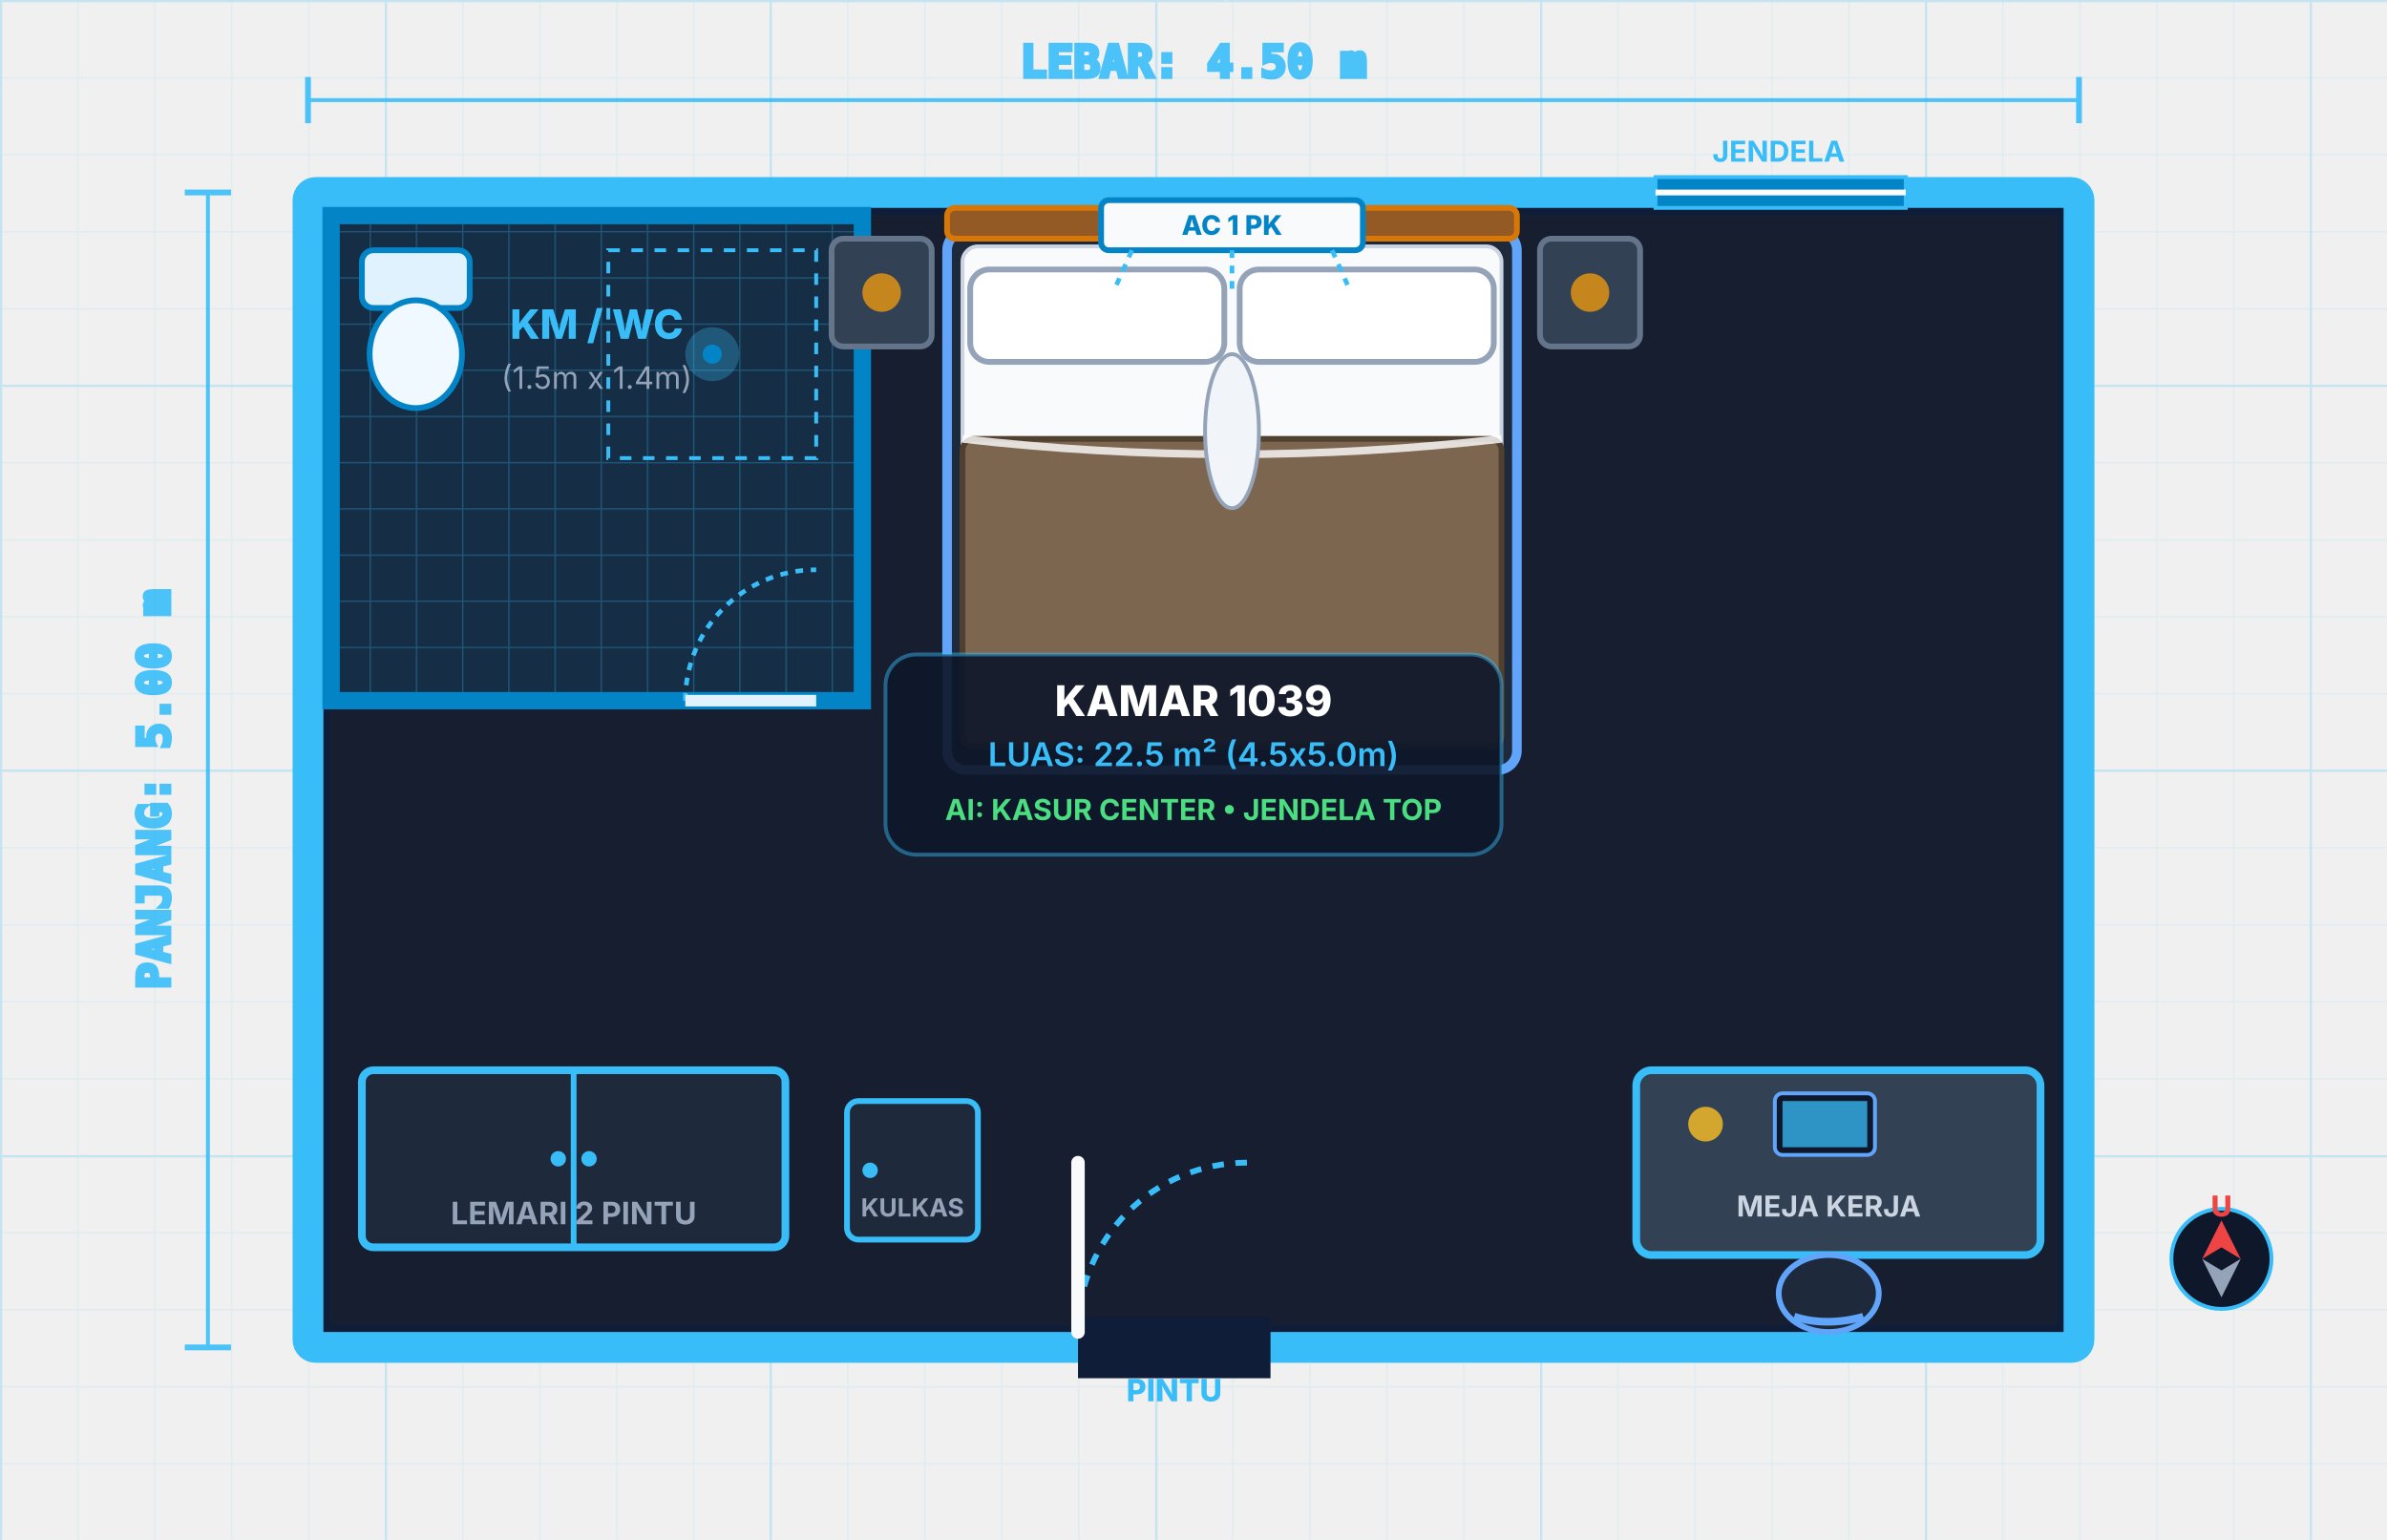
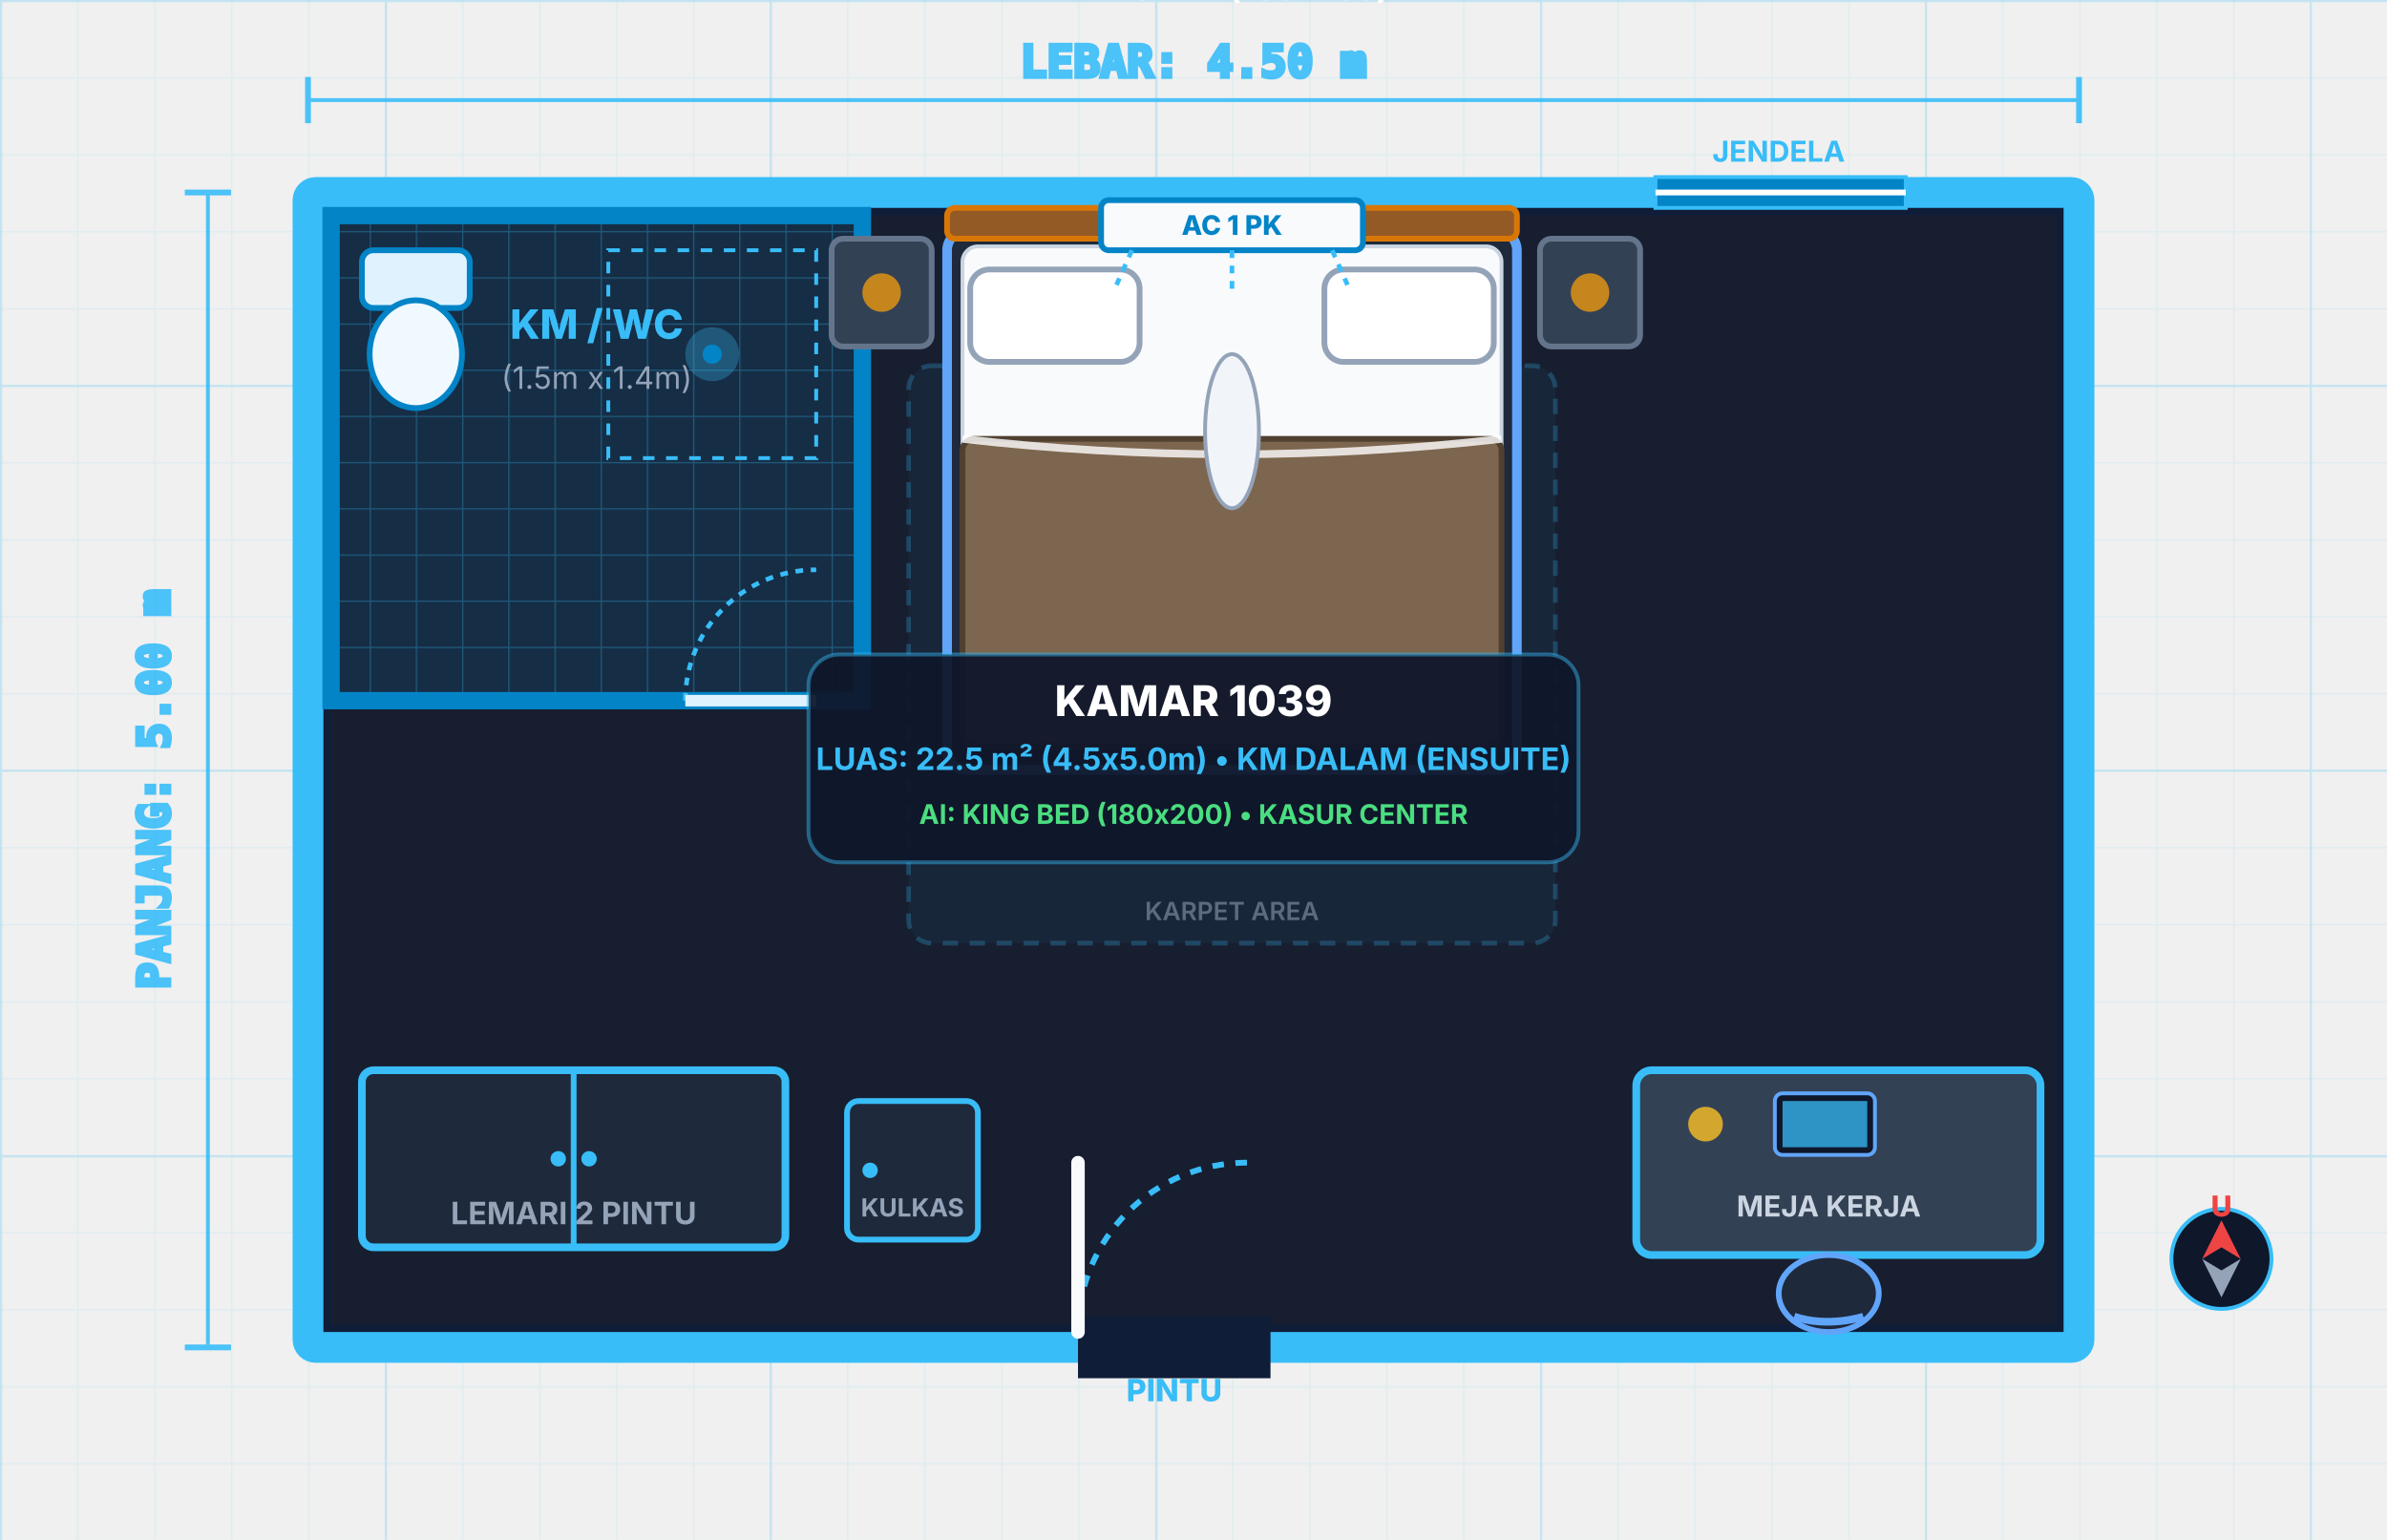
<svg xmlns="http://www.w3.org/2000/svg" viewBox="0 0 620 400" width="100%" height="100%" style="background:#0b1329; border-radius:12px; font-family:'Inter',system-ui,sans-serif;">
  <defs>
    <pattern id="grid_s_489" width="20" height="20" patternUnits="userSpaceOnUse">
      <path d="M 20 0 L 0 0 0 20" fill="none" stroke="rgba(56, 189, 248, 0.08)" stroke-width="0.8" />
    </pattern>
    <pattern id="grid_m_489" width="100" height="100" patternUnits="userSpaceOnUse">
      <path d="M 100 0 L 0 0 0 100" fill="none" stroke="rgba(56, 189, 248, 0.18)" stroke-width="1.2" />
    </pattern>
    <pattern id="tile_489" width="12" height="12" patternUnits="userSpaceOnUse">
      <rect width="12" height="12" fill="rgba(14, 165, 233, 0.12)" />
      <path d="M 12 0 L 0 0 0 12" fill="none" stroke="rgba(56, 189, 248, 0.28)" stroke-width="0.7" />
    </pattern>
  </defs>
  <rect width="620" height="400" fill="url(#grid_s_489)" />
  <rect width="620" height="400" fill="url(#grid_m_489)" />
  <g stroke="#38bdf8" stroke-width="1" opacity="0.9">
    <line x1="80" y1="26" x2="540" y2="26" />
    <line x1="80" y1="20" x2="80" y2="32" stroke-width="1.5" />
    <line x1="540" y1="20" x2="540" y2="32" stroke-width="1.5" />
    <text x="310" y="20" fill="#38bdf8" font-size="11.5" font-weight="700" text-anchor="middle" font-family="monospace">
      LEBAR: 4.50 m
    </text>
  </g>
  <g stroke="#38bdf8" stroke-width="1" opacity="0.9">
    <line x1="54" y1="50" x2="54" y2="350" />
    <line x1="48" y1="50" x2="60" y2="50" stroke-width="1.5" />
    <line x1="48" y1="350" x2="60" y2="350" stroke-width="1.5" />
    <text x="44" y="205" fill="#38bdf8" font-size="11.5" font-weight="700" text-anchor="middle" font-family="monospace" transform="rotate(-90 44 205)">
      PANJANG: 5.00 m
    </text>
  </g>
  <rect x="80" y="50" width="460" height="300" fill="#0f1d38" stroke="#38bdf8" stroke-width="8" rx="2" />
  <rect x="86" y="56" width="448" height="288" fill="#a17e56" opacity="0.22" />
  <rect x="86" y="56" width="448" height="288" fill="rgba(15, 23, 42, 0.75)" />
  <g>
    <rect x="86" y="56" width="138" height="126" fill="url(#tile_489)" stroke="#0284c7" stroke-width="4.5" />
    <text x="155" y="88" fill="#38bdf8" font-size="10.5" font-weight="800" text-anchor="middle">KM / WC</text>
    <text x="155" y="101" fill="#94a3b8" font-size="8" text-anchor="middle">(1.5m x 1.4m)</text>
    <rect x="94" y="65" width="28" height="15" rx="3" fill="#e0f2fe" stroke="#0284c7" stroke-width="1.5" />
    <ellipse cx="108" cy="92" rx="12" ry="14" fill="#f0f9ff" stroke="#0284c7" stroke-width="1.5" />
    <rect x="158" y="65" width="54" height="54" fill="none" stroke="#38bdf8" stroke-width="1" stroke-dasharray="3 3" />
    <circle cx="185" cy="92" r="7" fill="#38bdf8" opacity="0.3" />
    <circle cx="185" cy="92" r="2.5" fill="#0284c7" />
    <path d="M 178 182 A 34 34 0 0 1 212 148" fill="none" stroke="#38bdf8" stroke-width="1.2" stroke-dasharray="2 2" />
    <line x1="178" y1="182" x2="212" y2="182" stroke="#e0f2fe" stroke-width="3" />
  </g>
  <g>
+     <rect x="236" y="95" width="168" height="150" rx="6" fill="rgba(56, 189, 248, 0.05)" stroke="rgba(56, 189, 248, 0.25)" stroke-width="1.2" stroke-dasharray="4 3" />
+     <text x="320.0" y="239" fill="rgba(148, 163, 184, 0.55)" font-size="6.5" font-weight="600" text-anchor="middle">KARPET AREA</text>
+   </g>
+   <g>
    <rect x="246" y="60" width="148" height="140" rx="5" fill="#1e293b" stroke="#60a5fa" stroke-width="2.5" />
    <rect x="246" y="54" width="148" height="8" rx="2" fill="#935a26" stroke="#d97706" stroke-width="1.5" />
    <rect x="250" y="64" width="140" height="128" rx="4" fill="#f8fafc" stroke="#cbd5e1" stroke-width="1" />
    <rect x="250" y="114" width="140" height="80" rx="3" fill="#775f47" stroke="#504030" stroke-width="1.5" fill-opacity="0.95" />
    <path d="M 250 114 Q 320.0 122 390 114" fill="none" stroke="#ffffff" stroke-width="2" opacity="0.8" />
-     <rect x="252" y="70" width="66" height="24" rx="5" fill="#ffffff" stroke="#94a3b8" stroke-width="1.5" />
-     <rect x="322.0" y="70" width="66" height="24" rx="5" fill="#ffffff" stroke="#94a3b8" stroke-width="1.5" />
+     <rect x="252" y="70" width="44" height="24" rx="5" fill="#ffffff" stroke="#94a3b8" stroke-width="1.5" />
+     <rect x="344" y="70" width="44" height="24" rx="5" fill="#ffffff" stroke="#94a3b8" stroke-width="1.5" />
    <ellipse cx="320.0" cy="112" rx="7" ry="20" fill="#f1f5f9" stroke="#94a3b8" stroke-width="1" />
-     <text x="320.0" cy="160" fill="#ffffff" font-size="8.5" font-weight="800" text-anchor="middle">KING BED</text>
+     <text x="320.0" cy="160" fill="#ffffff" font-size="8" font-weight="800" text-anchor="middle">KING BED (180x200)</text>
  </g>
  <rect x="216" y="62" width="26" height="28" rx="3" fill="#334155" stroke="#64748b" stroke-width="1.5" />
  <circle cx="229" cy="76" r="5" fill="#f59e0b" opacity="0.75" />
  <rect x="400" y="62" width="26" height="28" rx="3" fill="#334155" stroke="#64748b" stroke-width="1.5" />
  <circle cx="413" cy="76" r="5" fill="#f59e0b" opacity="0.75" />
  <g>
    <rect x="94" y="278" width="110" height="46" rx="3" fill="#1e293b" stroke="#38bdf8" stroke-width="2" />
    <line x1="149" y1="278" x2="149" y2="324" stroke="#38bdf8" stroke-width="1.5" />
    <circle cx="145" cy="301" r="2" fill="#38bdf8" />
    <circle cx="153" cy="301" r="2" fill="#38bdf8" />
    <text x="149" y="318" fill="#94a3b8" font-size="8" font-weight="700" text-anchor="middle">LEMARI 2 PINTU</text>
  </g>
  <g>
    <rect x="425" y="278" width="105" height="48" rx="4" fill="#334155" stroke="#38bdf8" stroke-width="2" />
    <rect x="461" y="284" width="26" height="16" rx="2" fill="#0f172a" stroke="#60a5fa" stroke-width="1" />
    <rect x="463" y="286" width="22" height="12" fill="#38bdf8" opacity="0.75" />
    <circle cx="443" cy="292" r="4.5" fill="#fbbf24" opacity="0.8" />
    <ellipse cx="475" cy="336" rx="13" ry="10" fill="#1e293b" stroke="#60a5fa" stroke-width="1.5" />
    <path d="M 466 342 C 475 345 484 342 484 342" stroke="#60a5fa" stroke-width="2" fill="none" />
    <text x="475" y="316" fill="#cbd5e1" font-size="7.5" font-weight="700" text-anchor="middle">MEJA KERJA</text>
  </g>
  <g>
    <rect x="286" y="52" width="68" height="13" rx="2" fill="#f8fafc" stroke="#0284c7" stroke-width="1.5" />
    <path d="M 294 65 L 290 74" stroke="#38bdf8" stroke-width="1.2" stroke-dasharray="2 2" />
    <path d="M 320 65 L 320 76" stroke="#38bdf8" stroke-width="1.2" stroke-dasharray="2 2" />
    <path d="M 346 65 L 350 74" stroke="#38bdf8" stroke-width="1.2" stroke-dasharray="2 2" />
    <text x="320" y="61" fill="#0284c7" font-size="7" font-weight="800" text-anchor="middle">AC 1 PK</text>
  </g>
  <g>
    <rect x="220" y="286" width="34" height="36" rx="3" fill="#1e293b" stroke="#38bdf8" stroke-width="1.5" />
    <circle cx="226" cy="304" r="2" fill="#38bdf8" />
    <text x="237" y="316" fill="#94a3b8" font-size="6.5" font-weight="700" text-anchor="middle">KULKAS</text>
  </g>
  <g>
    <rect x="430" y="46" width="65" height="8" fill="#0284c7" stroke="#38bdf8" stroke-width="1" />
    <line x1="430" y1="50" x2="495" y2="50" stroke="#ffffff" stroke-width="1.5" />
    <text x="462" y="42" fill="#38bdf8" font-size="7.5" font-weight="700" text-anchor="middle">JENDELA</text>
  </g>
  <g>
    <rect x="280" y="342" width="50" height="16" fill="#0f1d38" />
    <path d="M 280 346 A 44 44 0 0 1 324 302" fill="none" stroke="#38bdf8" stroke-width="1.5" stroke-dasharray="3 3" />
    <line x1="280" y1="346" x2="280" y2="302" stroke="#f8fafc" stroke-width="3.5" stroke-linecap="round" />
    <text x="305" y="364" fill="#38bdf8" font-size="8" font-weight="800" text-anchor="middle">PINTU</text>
  </g>
  <g>
-     <rect x="230" y="170" width="160" height="52" rx="8" fill="rgba(15, 23, 42, 0.92)" stroke="rgba(56, 189, 248, 0.45)" stroke-width="1" />
+     <rect x="210" y="170" width="200" height="54" rx="8" fill="rgba(15, 23, 42, 0.94)" stroke="rgba(56, 189, 248, 0.45)" stroke-width="1" />
    <text x="310" y="186" fill="#ffffff" font-size="11" font-weight="800" text-anchor="middle">KAMAR 1039</text>
-     <text x="310" y="199" fill="#38bdf8" font-size="8.5" font-weight="600" text-anchor="middle">LUAS: 22.5 m² (4.5x5.0m)</text>
-     <text x="310" y="213" fill="#4ade80" font-size="7.5" font-weight="700" text-anchor="middle">AI: KASUR CENTER • JENDELA TOP</text>
+     <text x="310" y="200" fill="#38bdf8" font-size="8" font-weight="700" text-anchor="middle">LUAS: 22.5 m² (4.5x5.0m) • KM DALAM (ENSUITE)</text>
+     <text x="310" y="214" fill="#4ade80" font-size="7" font-weight="700" text-anchor="middle">AI: KING BED (180x200) • KASUR CENTER</text>
  </g>
  <g transform="translate(562, 312)">
    <circle cx="15" cy="15" r="13" fill="#0f172a" stroke="#38bdf8" stroke-width="1" />
    <path d="M 15 5 L 20 15 L 15 12 L 10 15 Z" fill="#ef4444" />
    <path d="M 15 25 L 20 15 L 15 18 L 10 15 Z" fill="#94a3b8" />
    <text x="15" y="4" fill="#ef4444" font-size="7.5" font-weight="800" text-anchor="middle">U</text>
  </g>
</svg>
